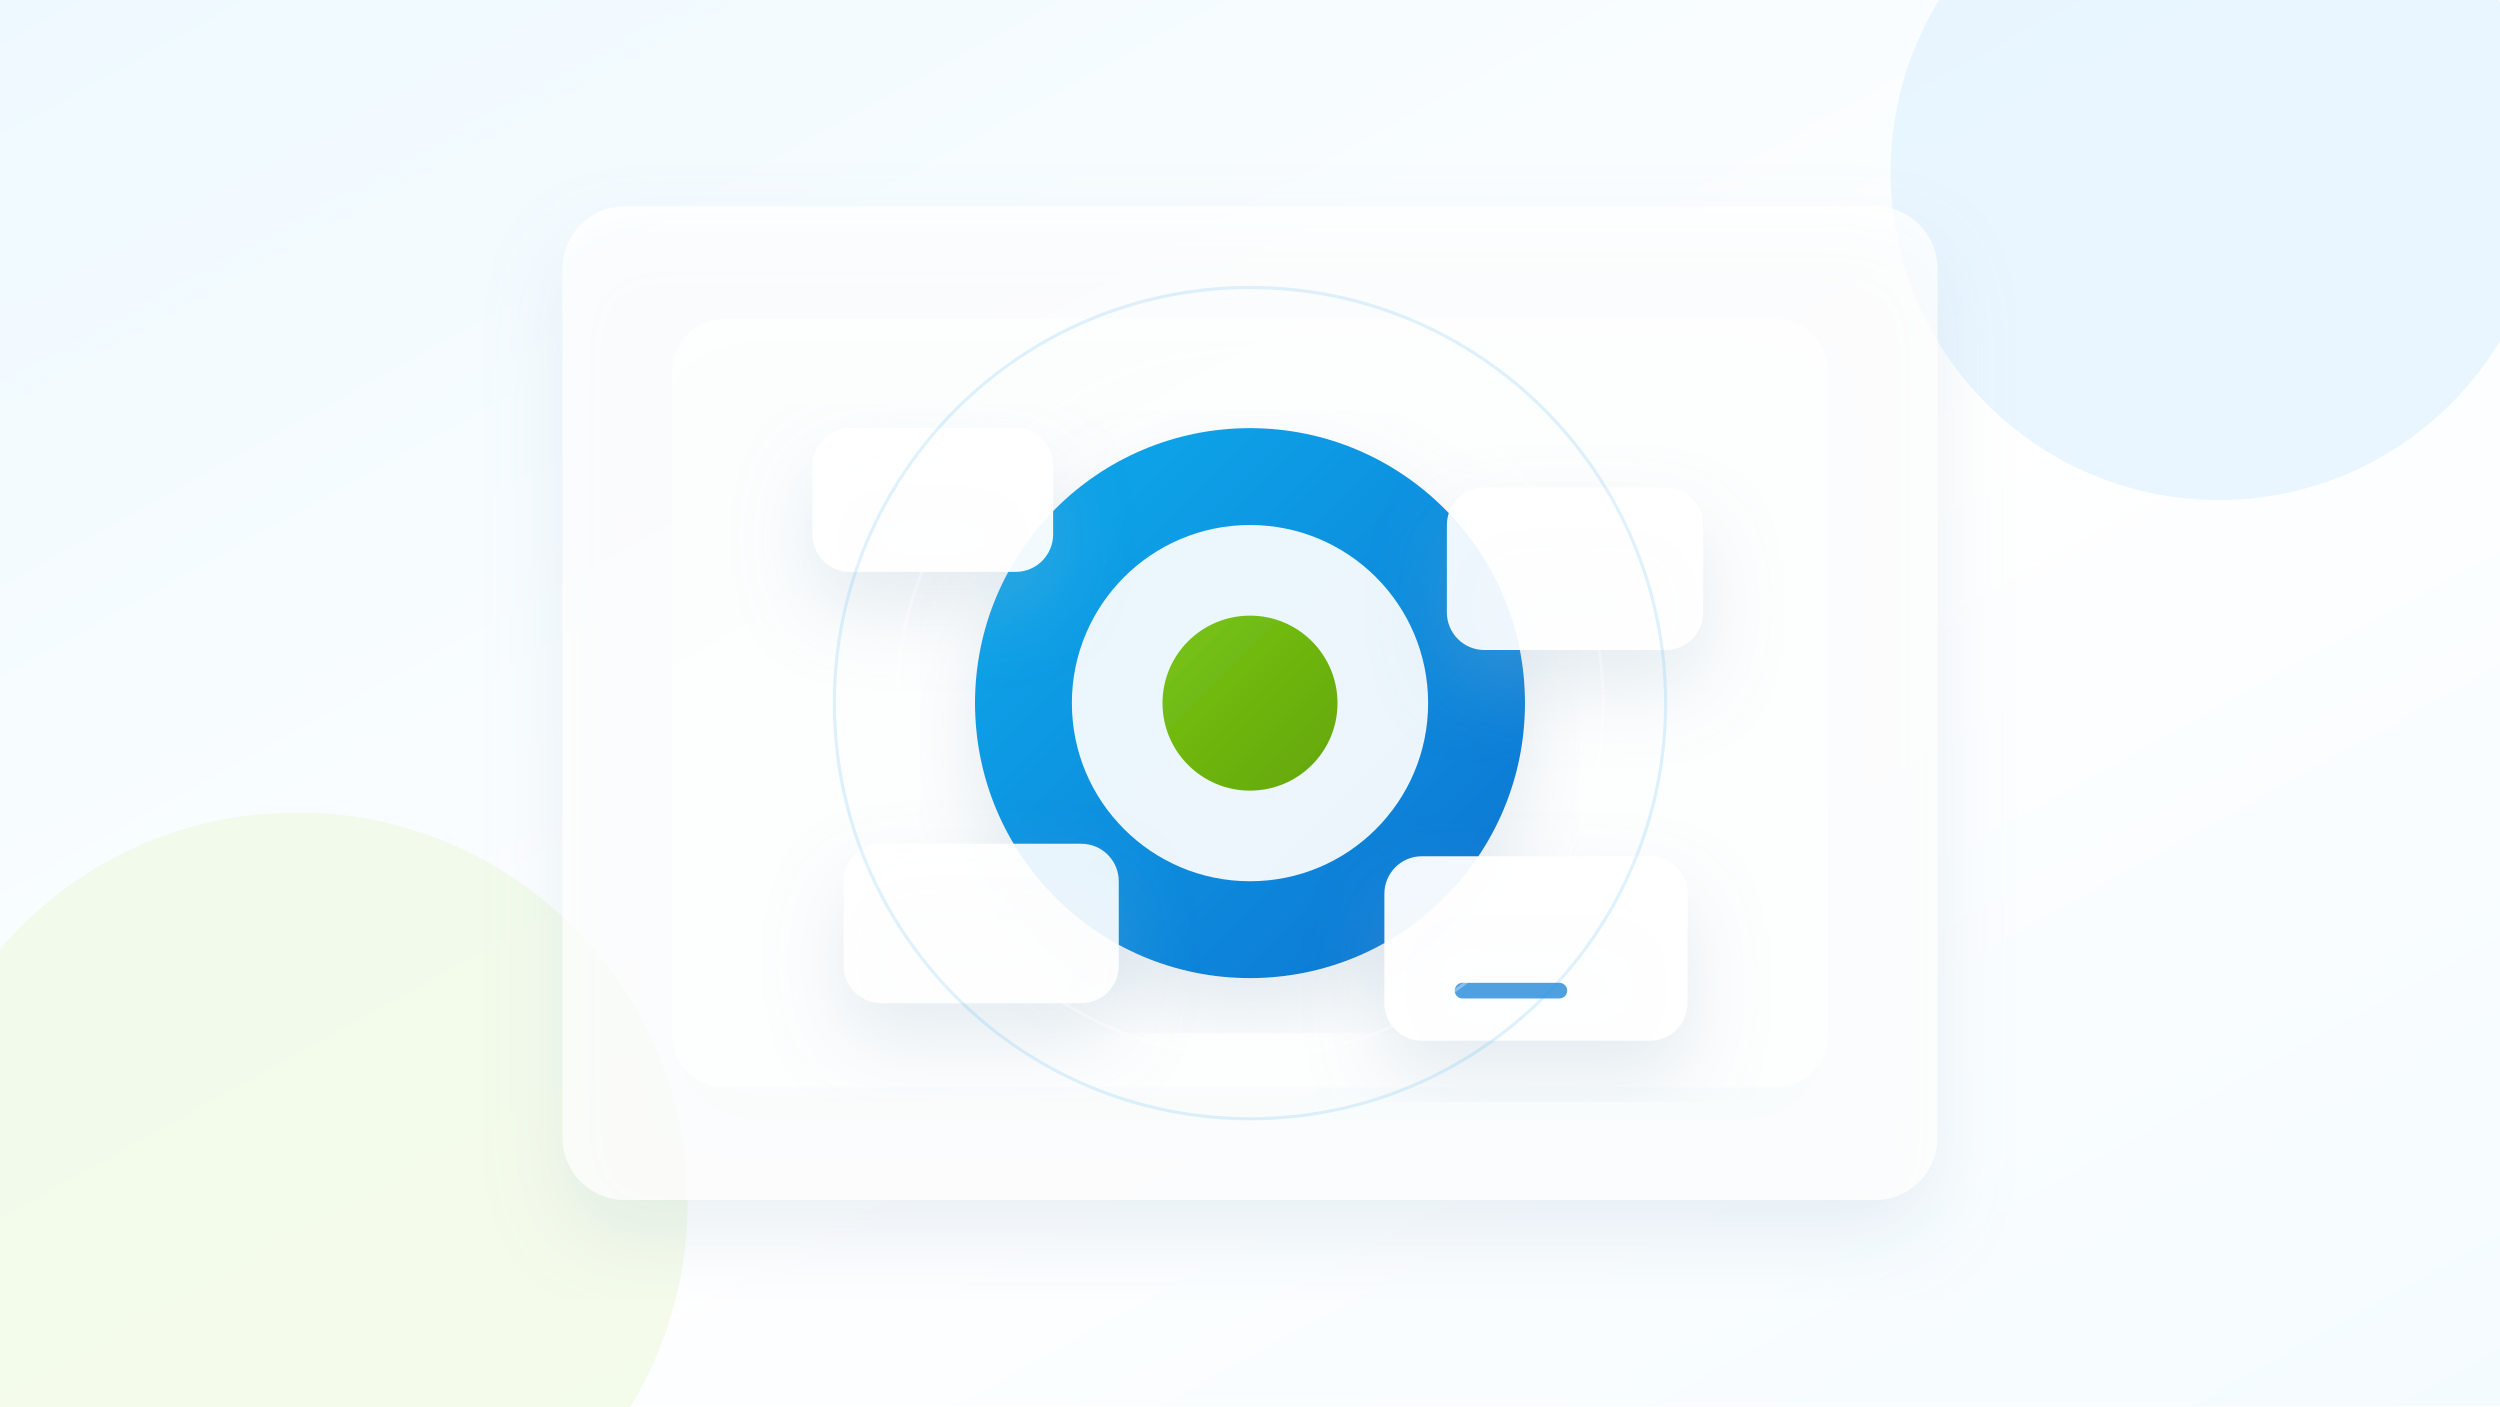
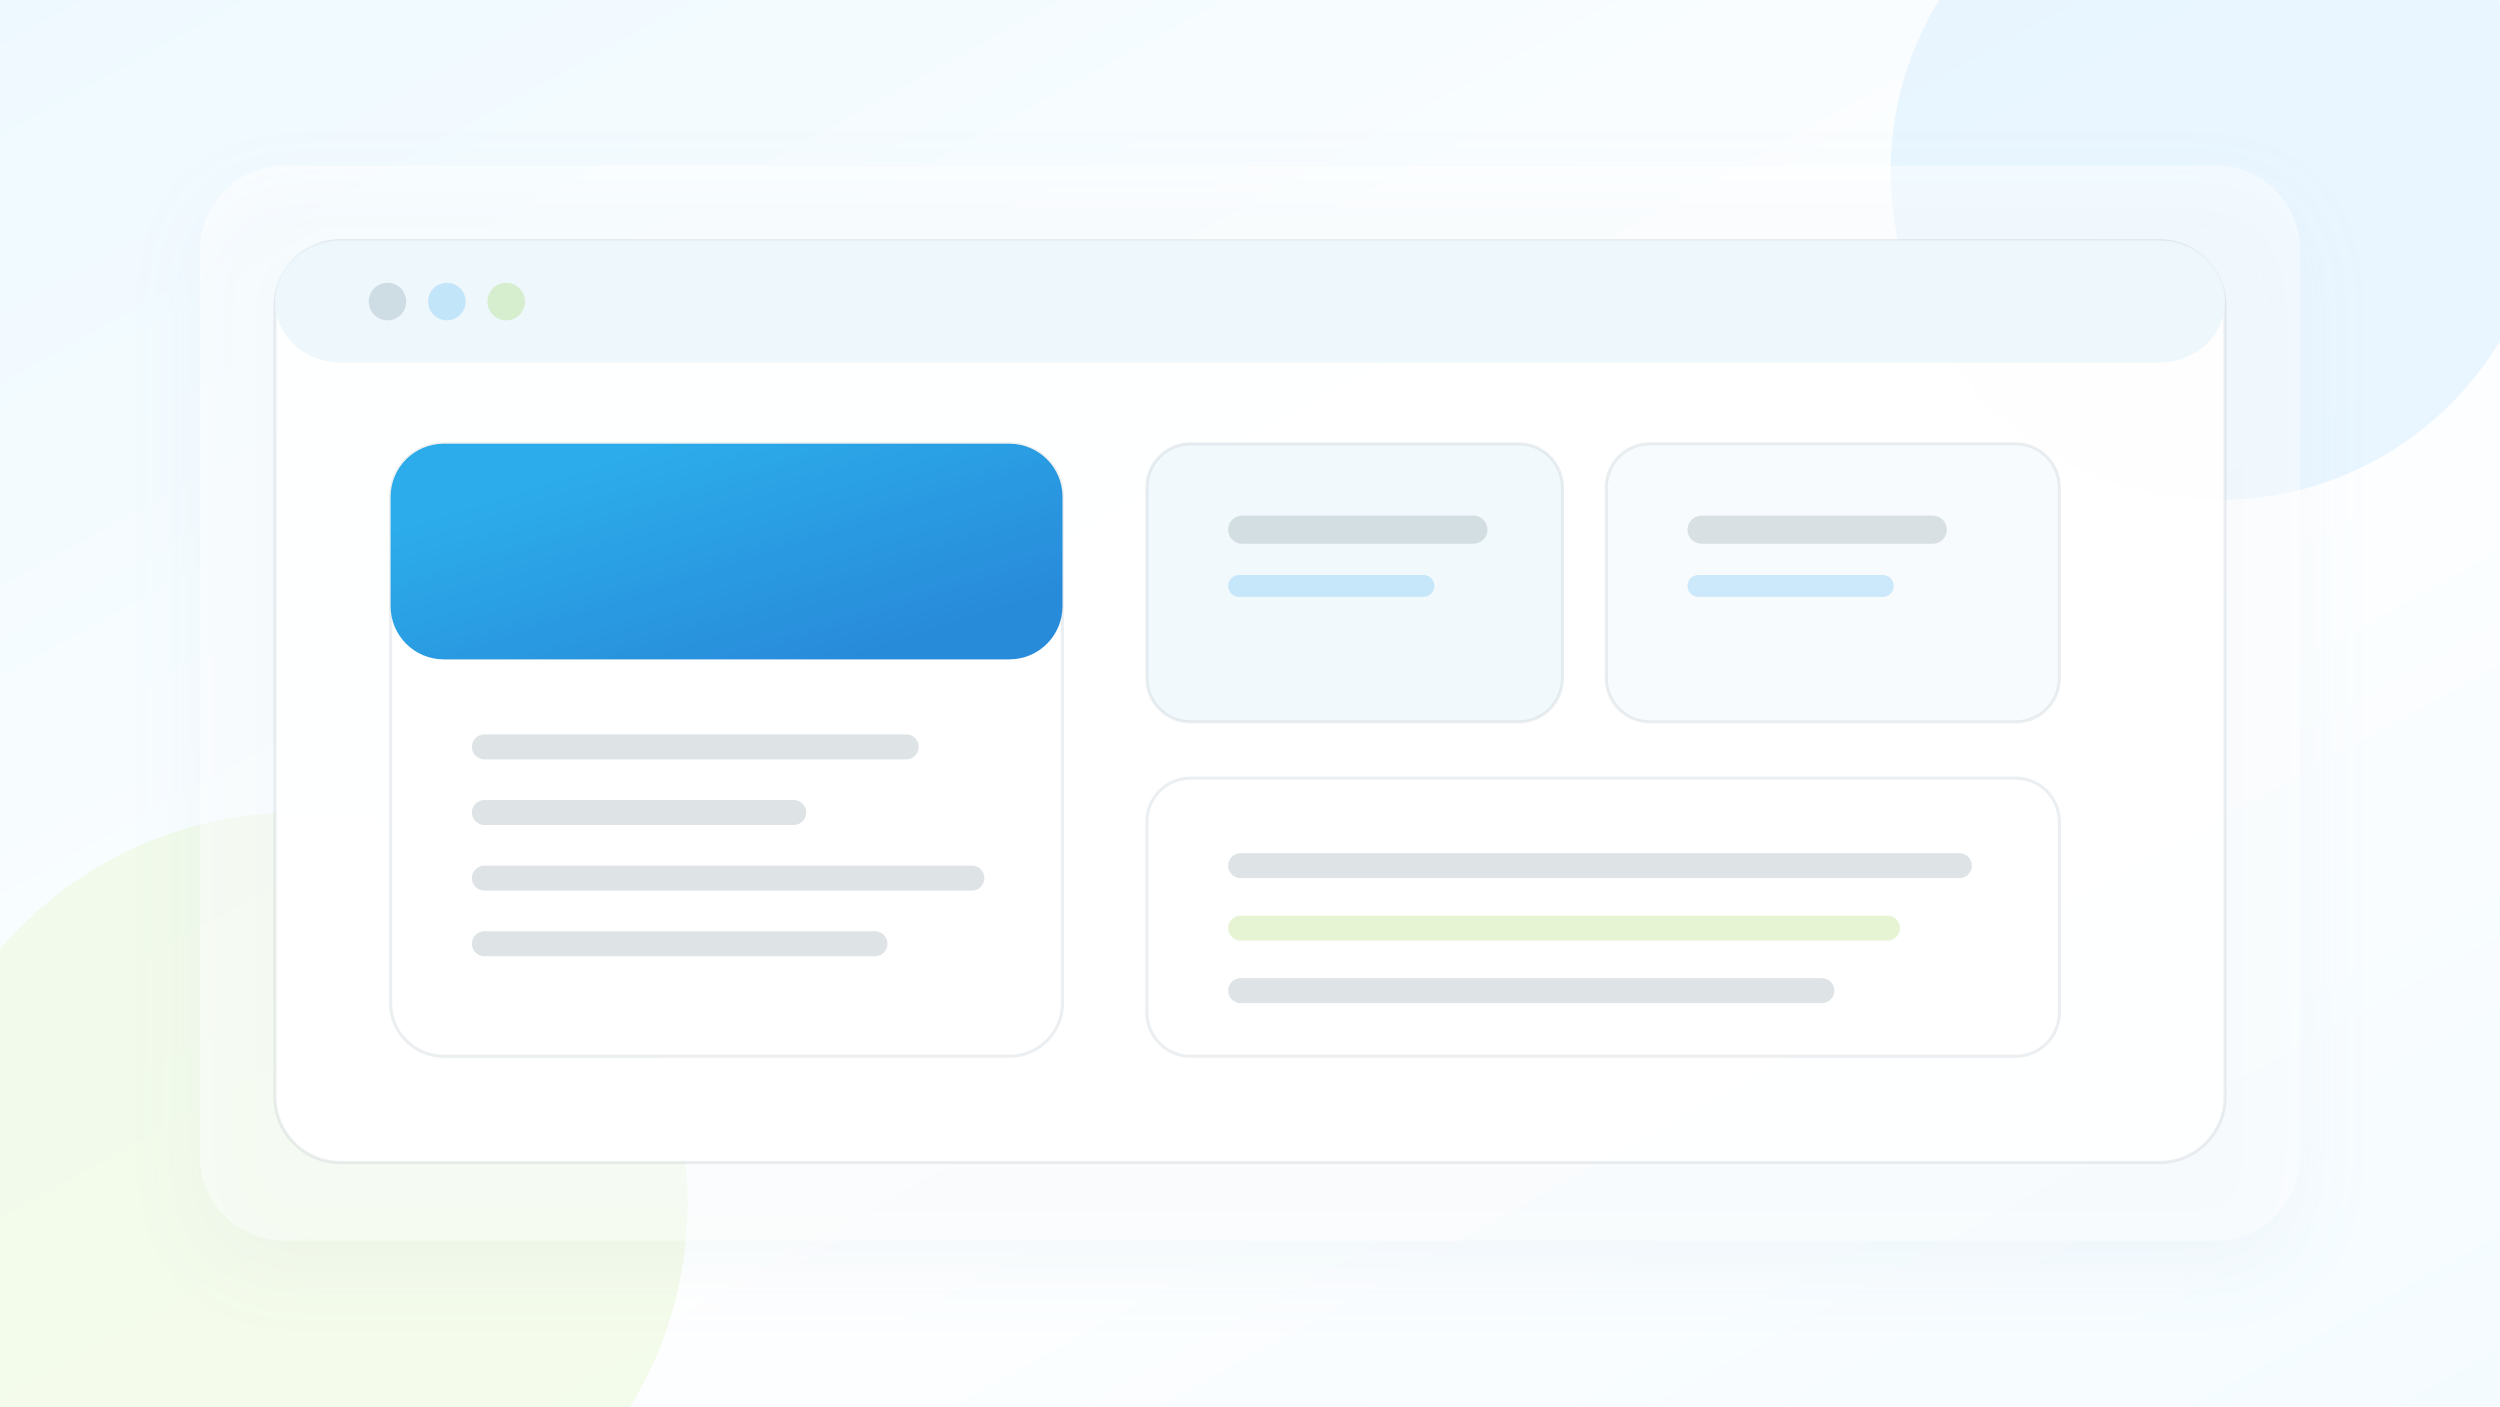
<svg xmlns="http://www.w3.org/2000/svg" width="1600" height="900" viewBox="0 0 1600 900" role="img" aria-hidden="true">
  <defs>
    <linearGradient id="bg" x1="0%" y1="0%" x2="100%" y2="100%">
      <stop offset="0%" stop-color="#eef9ff" />
      <stop offset="55%" stop-color="#ffffff" />
      <stop offset="100%" stop-color="#f4fbff" />
    </linearGradient>
-     <linearGradient id="panelGlow" x1="0%" y1="0%" x2="100%" y2="100%">
-       <stop offset="0%" stop-color="rgba(255,255,255,0.92)" />
-       <stop offset="100%" stop-color="rgba(255,255,255,0.58)" />
-     </linearGradient>
-     <linearGradient id="blueOrb" x1="20%" y1="20%" x2="85%" y2="85%">
+     <linearGradient id="primaryOrb" x1="20%" y1="20%" x2="85%" y2="85%">
      <stop offset="0%" stop-color="#10a1e7" />
      <stop offset="100%" stop-color="#0b7bd5" />
    </linearGradient>
-     <linearGradient id="accent" x1="0%" y1="0%" x2="100%" y2="100%">
+     <linearGradient id="accentOrb" x1="0%" y1="0%" x2="100%" y2="100%">
      <stop offset="0%" stop-color="#78c515" />
      <stop offset="100%" stop-color="#63a60b" />
    </linearGradient>
    <linearGradient id="line" x1="0%" y1="0%" x2="100%" y2="0%">
      <stop offset="0%" stop-color="#10a1e7" />
      <stop offset="100%" stop-color="#78c515" />
    </linearGradient>
-     <filter id="shadow" x="-10%" y="-10%" width="120%" height="120%">
-       <feDropShadow dx="0" dy="24" stdDeviation="24" flood-color="#98b7cc" flood-opacity="0.25" />
+     <filter id="shadowSoft" x="-10%" y="-10%" width="120%" height="120%">
+       <feDropShadow dx="0" dy="18" stdDeviation="22" flood-color="#98b7cc" flood-opacity="0.18" />
    </filter>
  </defs>
  <rect width="1600" height="900" fill="url(#bg)" />
  <g opacity="0.55">
    <circle cx="1420" cy="110" r="210" fill="#d8efff" />
    <circle cx="190" cy="770" r="250" fill="#ebf7da" />
  </g>
-   <g filter="url(#shadow)">
-     <rect x="360" y="132" width="880" height="636" rx="40" fill="rgba(255,255,255,0.74)" />
-     <rect x="430" y="204" width="740" height="492" rx="34" fill="rgba(255,255,255,0.58)" />
+   <g filter="url(#shadowSoft)">
+     <rect x="128" y="106" width="1344" height="688" rx="54" fill="rgba(255,255,255,0.42)" />
  </g>
-   <g filter="url(#shadow)">
-     <circle cx="800" cy="450" r="176" fill="url(#blueOrb)" />
-     <circle cx="800" cy="450" r="114" fill="rgba(255,255,255,0.92)" />
-     <circle cx="800" cy="450" r="56" fill="url(#accent)" />
-   </g>
-   <g filter="url(#shadow)">
-     <rect x="520" y="274" width="154" height="92" rx="24" fill="rgba(255,255,255,0.94)" />
-     <rect x="926" y="312" width="164" height="104" rx="24" fill="rgba(255,255,255,0.92)" />
-     <rect x="540" y="540" width="176" height="102" rx="24" fill="rgba(255,255,255,0.9)" />
-     <rect x="886" y="548" width="194" height="118" rx="24" fill="rgba(255,255,255,0.94)" />
-   </g>
-   <g fill="none" stroke-linecap="round">
-     <path d="M574 320 H628" stroke="url(#line)" stroke-width="12" />
-     <path d="M954 364 H1036" stroke="url(#line)" stroke-width="12" />
-     <path d="M572 592 H650" stroke="url(#line)" stroke-width="12" />
-     <path d="M924 598 H1022" stroke="url(#line)" stroke-width="12" />
-     <path d="M936 634 H998" stroke="#0b7bd5" stroke-width="10" opacity="0.72" />
-   </g>
-   <g opacity="0.7">
-     <circle cx="800" cy="450" r="226" fill="none" stroke="rgba(255,255,255,0.46)" stroke-width="2" />
-     <circle cx="800" cy="450" r="266" fill="none" stroke="rgba(5,150,239,0.18)" stroke-width="2" />
-   </g>
+   <rect x="176" y="154" width="1248" height="590" rx="42" fill="rgba(255,255,255,0.92)" stroke="rgba(17,52,76,0.08)" stroke-width="2" />
+   <rect x="176" y="154" width="1248" height="78" rx="42" fill="rgba(236,246,252,0.96)" />
+   <circle cx="248" cy="193" r="12" fill="rgba(17,52,76,0.14)" />
+   <circle cx="286" cy="193" r="12" fill="rgba(5,150,239,0.18)" />
+   <circle cx="324" cy="193" r="12" fill="rgba(120,197,21,0.2)" />
+   <rect x="250" y="284" width="430" height="392" rx="34" fill="rgba(255,255,255,0.98)" stroke="rgba(17,52,76,0.08)" stroke-width="2" />
+   <rect x="250" y="284" width="430" height="138" rx="34" fill="url(#primaryOrb)" opacity="0.88" />
+   <rect x="734" y="284" width="266" height="178" rx="28" fill="rgba(241,248,252,0.96)" stroke="rgba(17,52,76,0.08)" stroke-width="2" />
+   <rect x="1028" y="284" width="290" height="178" rx="28" fill="rgba(247,251,253,0.96)" stroke="rgba(17,52,76,0.08)" stroke-width="2" />
+   <rect x="734" y="498" width="584" height="178" rx="28" fill="rgba(255,255,255,0.98)" stroke="rgba(17,52,76,0.08)" stroke-width="2" />
+   <rect x="302" y="470" width="286" height="16" rx="8" fill="rgba(17,52,76,0.14)" />
+   <rect x="302" y="512" width="214" height="16" rx="8" fill="rgba(17,52,76,0.14)" />
+   <rect x="302" y="554" width="328" height="16" rx="8" fill="rgba(17,52,76,0.14)" />
+   <rect x="302" y="596" width="266" height="16" rx="8" fill="rgba(17,52,76,0.14)" />
+   <rect x="786" y="330" width="166" height="18" rx="9" fill="rgba(17,52,76,0.14)" />
+   <rect x="786" y="368" width="132" height="14" rx="7" fill="rgba(5,150,239,0.18)" />
+   <rect x="1080" y="330" width="166" height="18" rx="9" fill="rgba(17,52,76,0.14)" />
+   <rect x="1080" y="368" width="132" height="14" rx="7" fill="rgba(5,150,239,0.18)" />
+   <rect x="786" y="546" width="476" height="16" rx="8" fill="rgba(17,52,76,0.14)" />
+   <rect x="786" y="586" width="430" height="16" rx="8" fill="rgba(120,197,21,0.18)" />
+   <rect x="786" y="626" width="388" height="16" rx="8" fill="rgba(17,52,76,0.14)" />
</svg>
